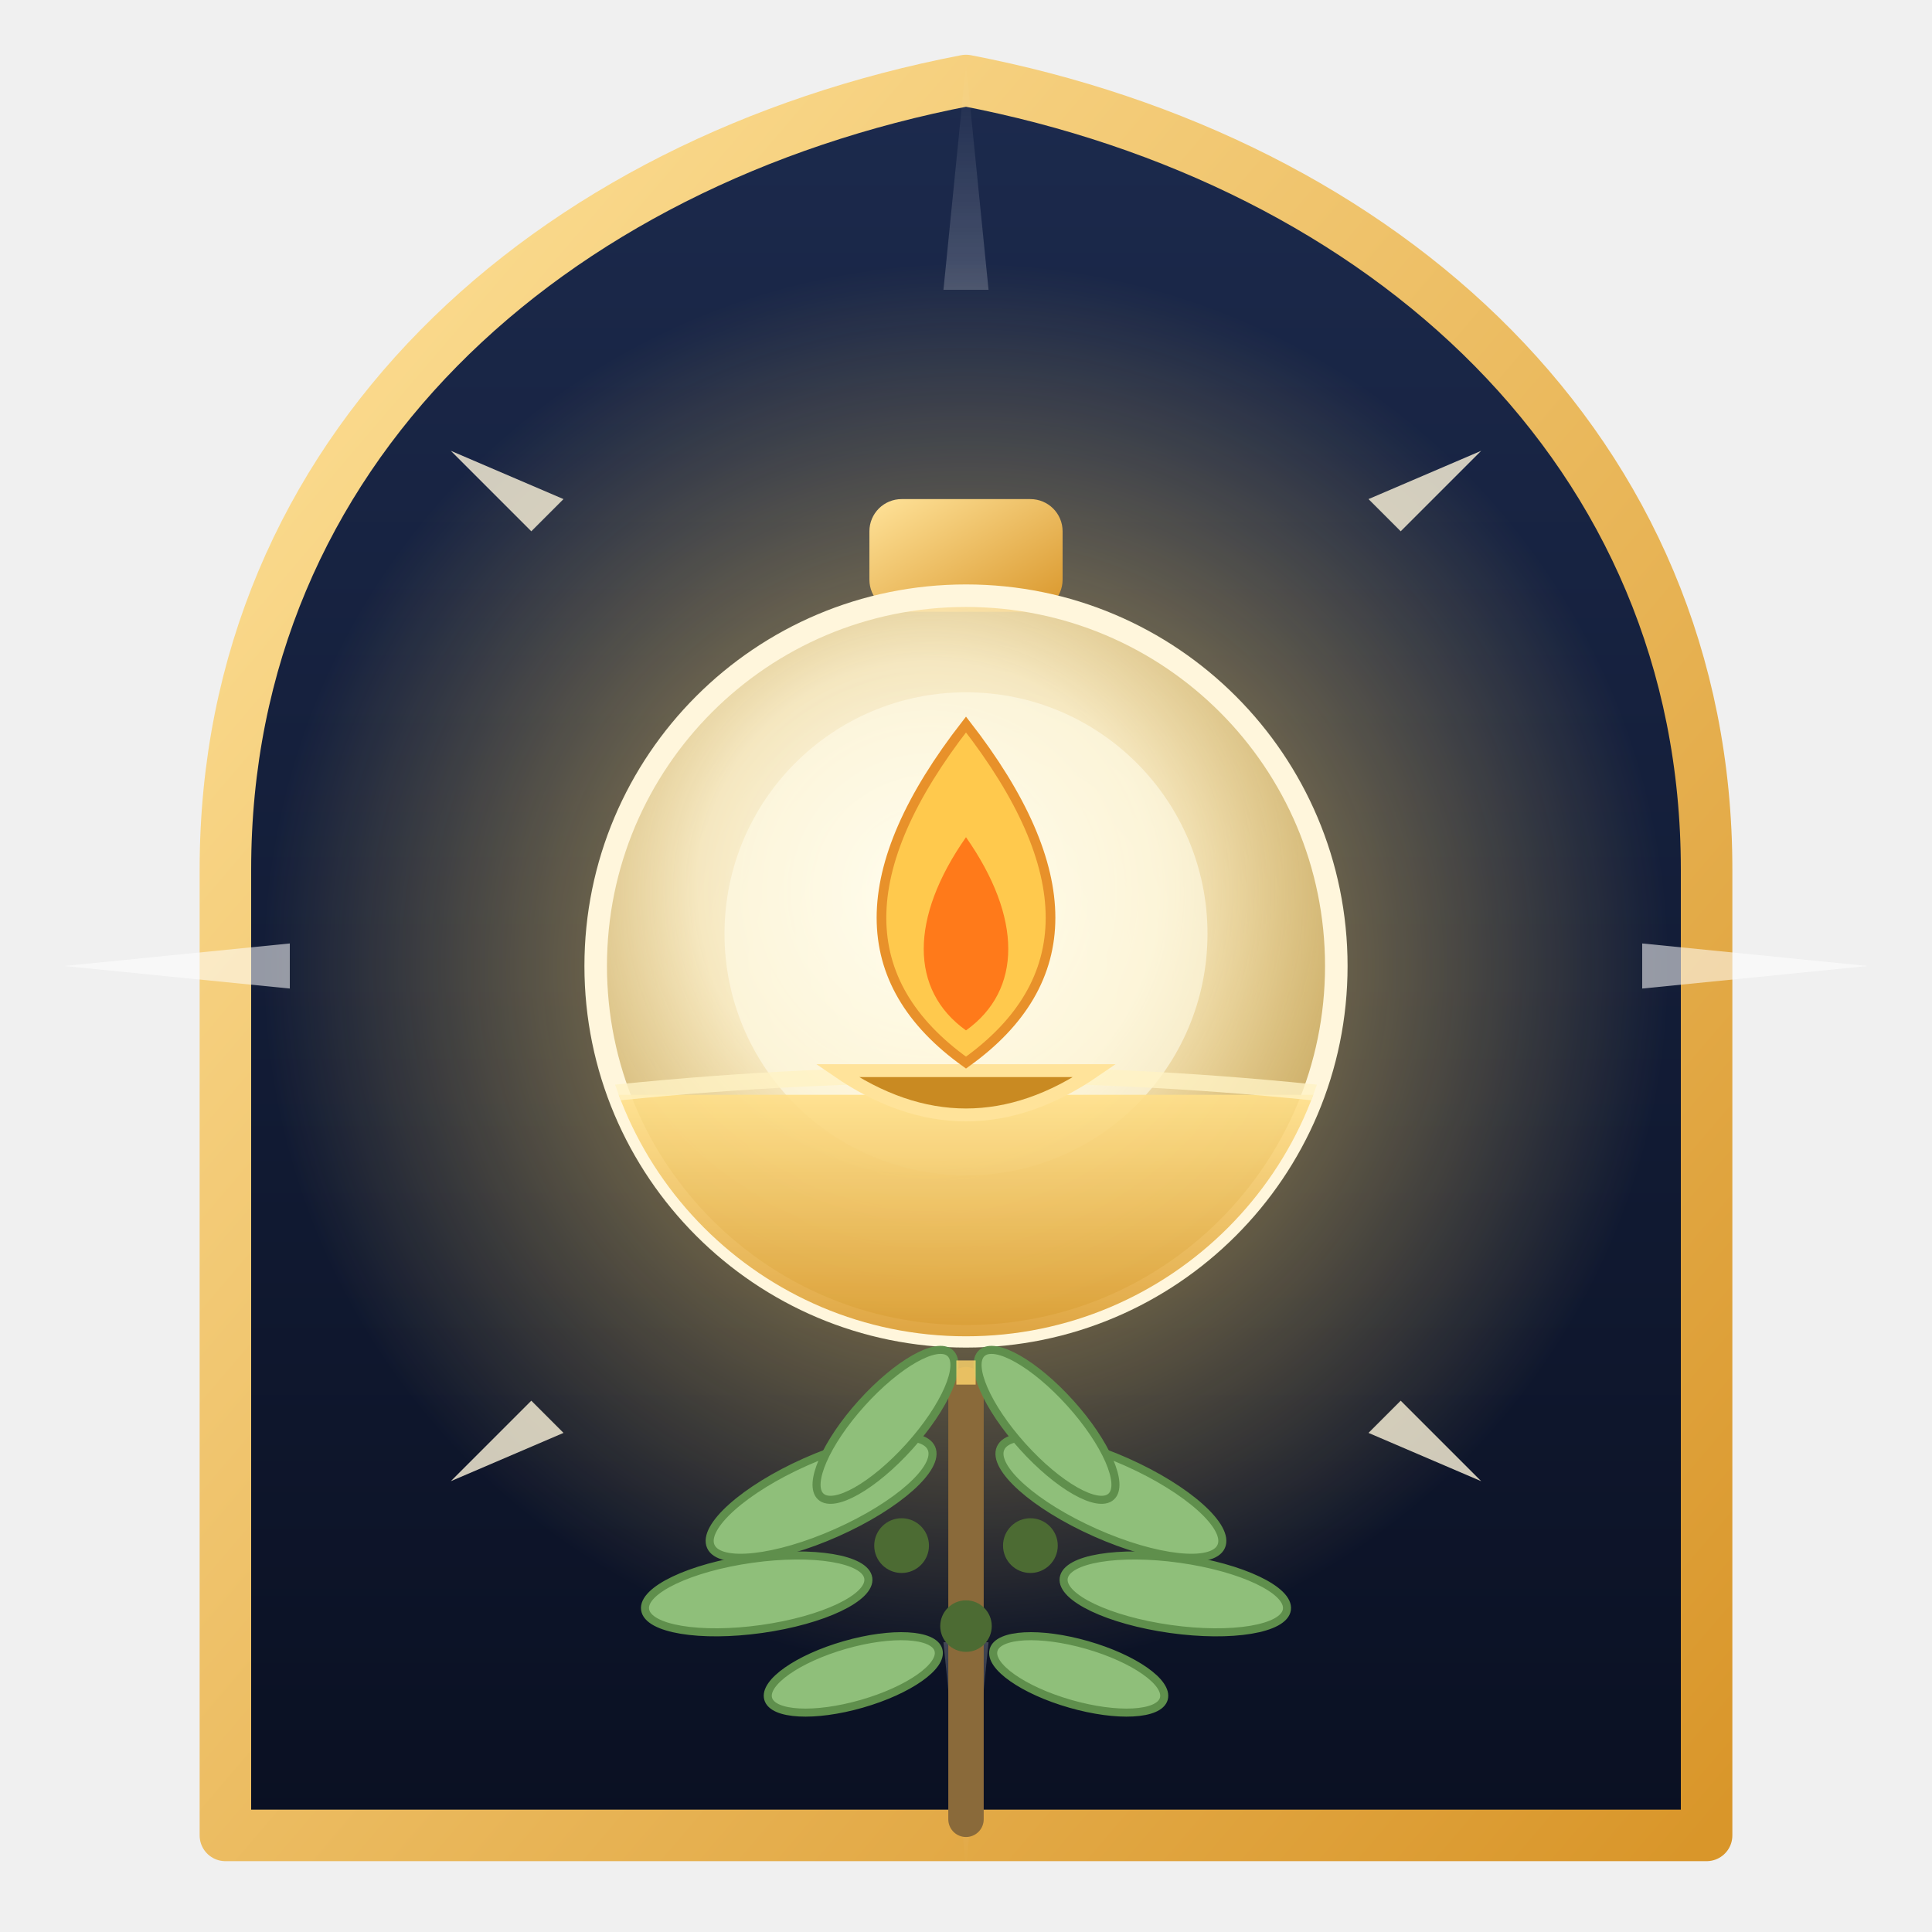
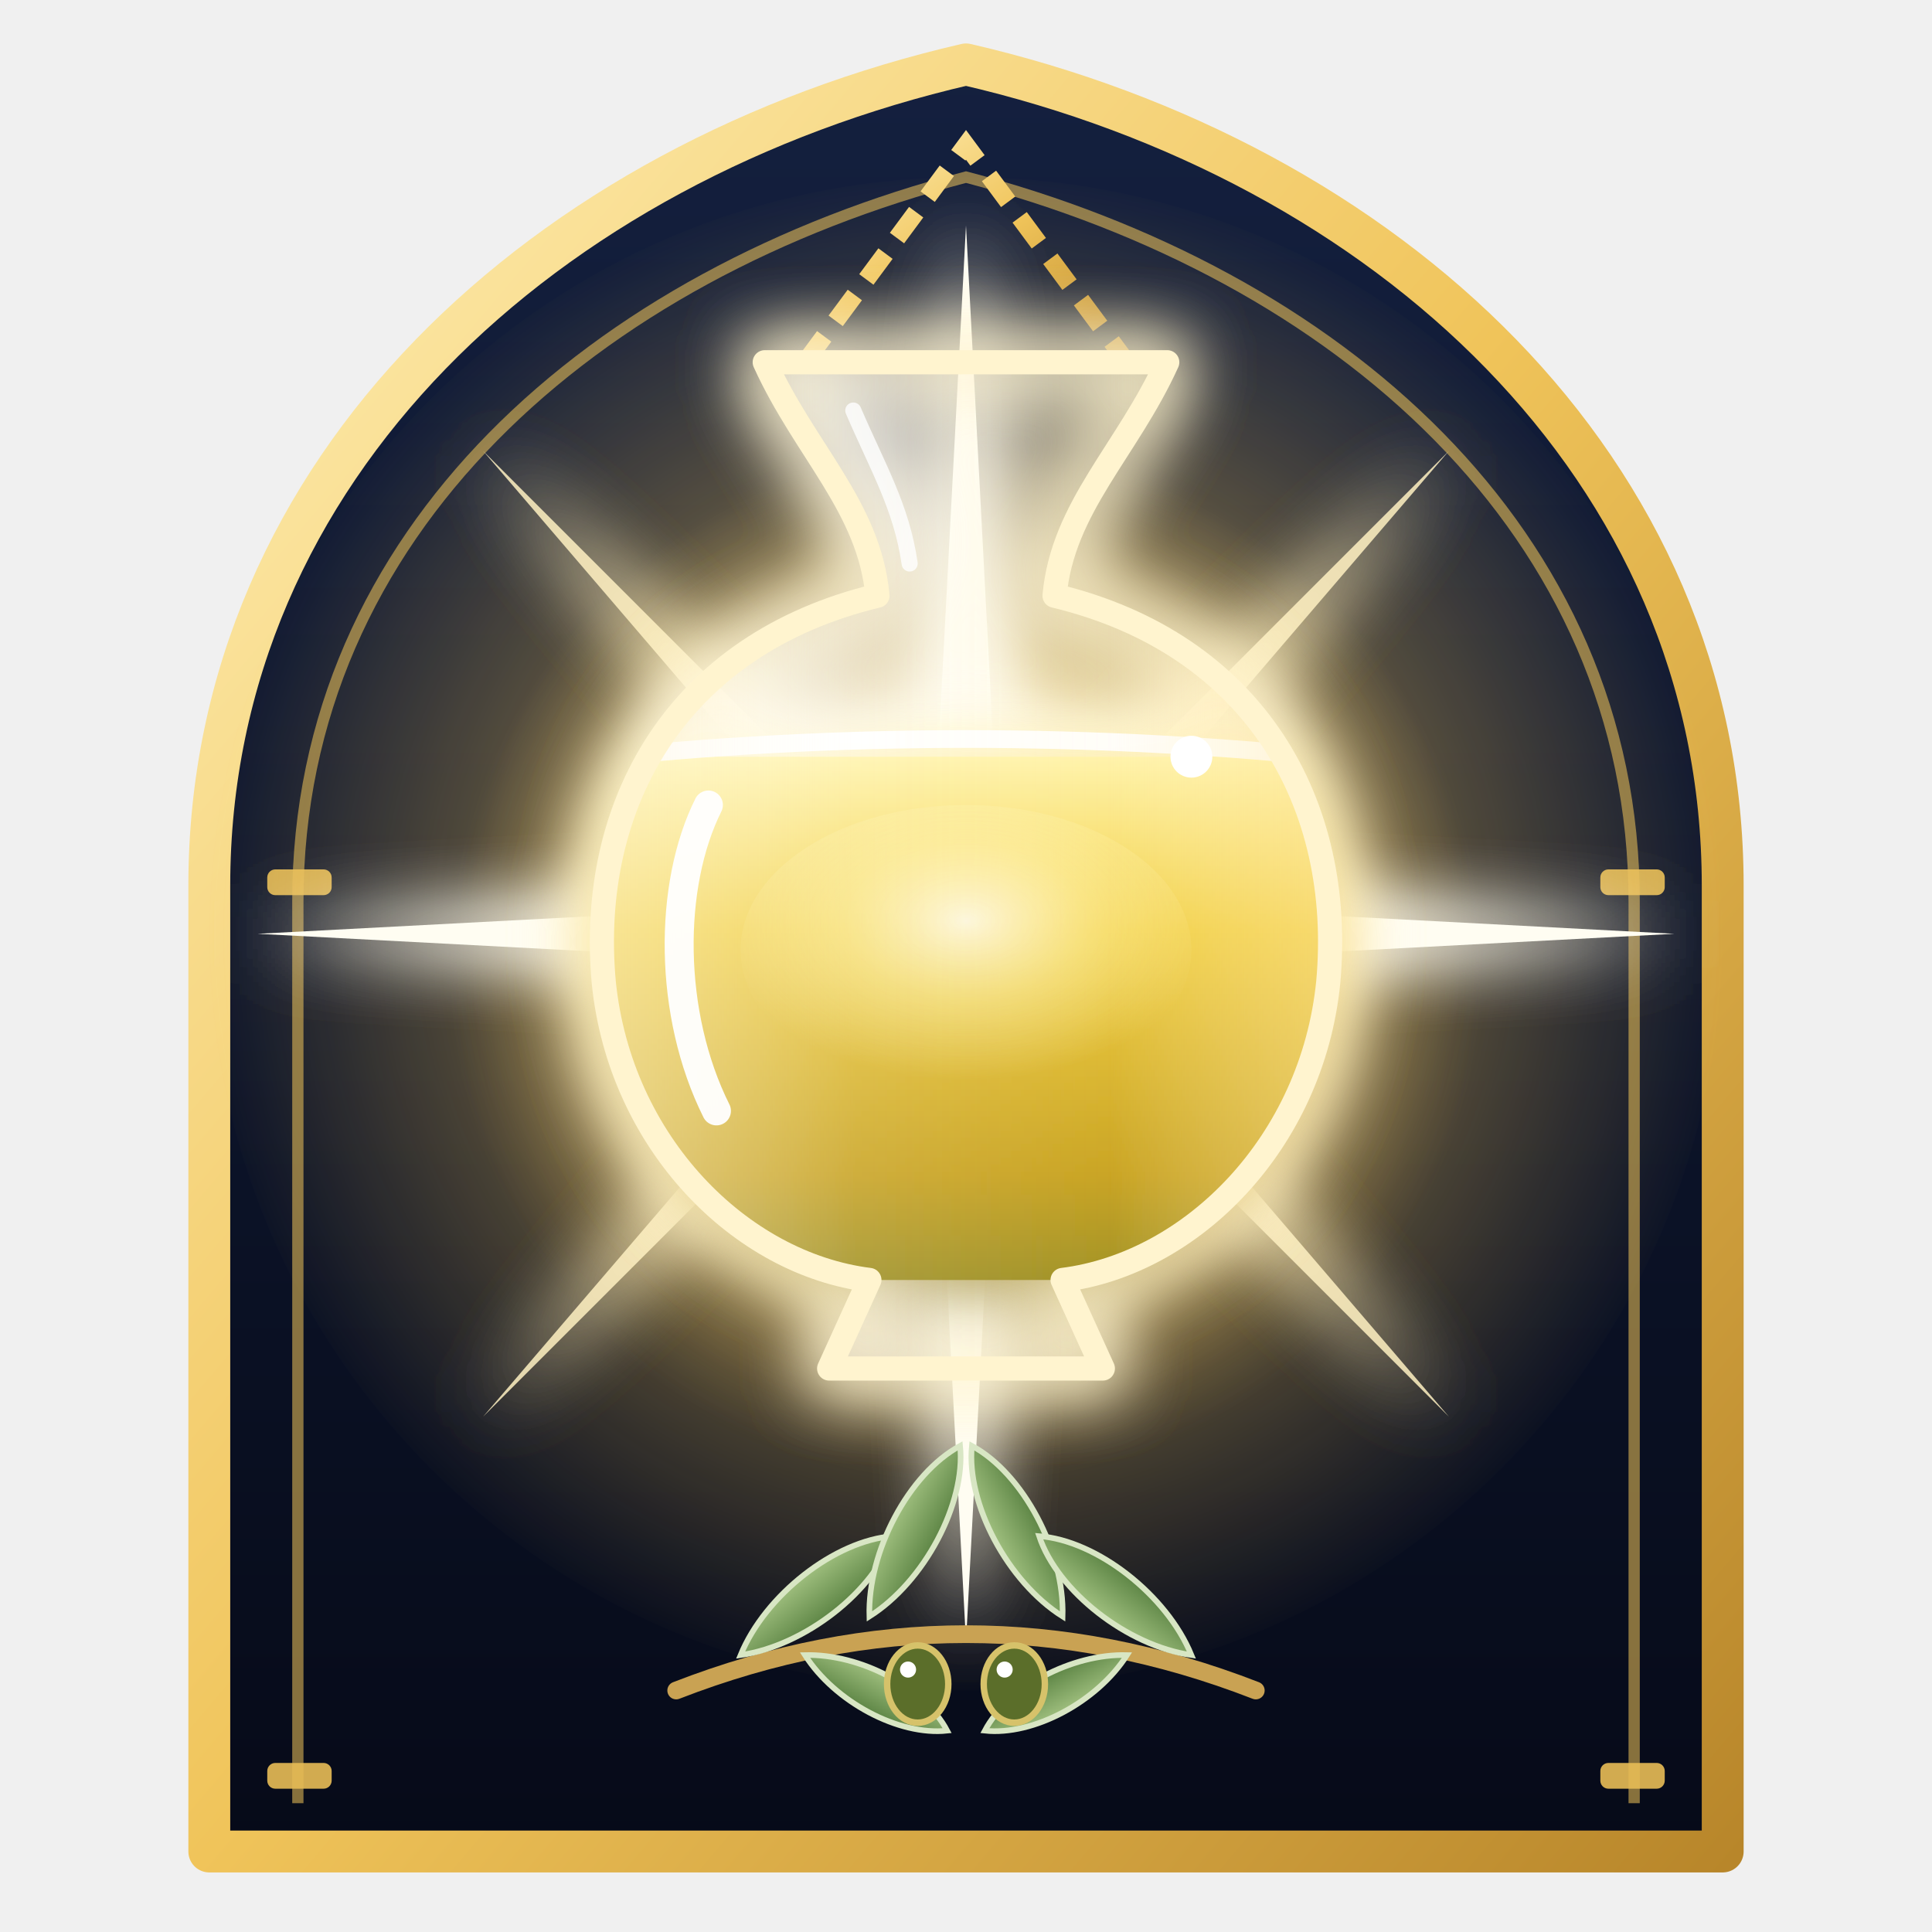
- <svg xmlns="http://www.w3.org/2000/svg" class="lamp lmp1" viewBox="0 0 120 120" width="120" height="120" role="img" aria-label="Mishkat — light upon light (24:35)">
+ <svg xmlns="http://www.w3.org/2000/svg" class="lamp lmp2" viewBox="0 0 120 120" width="120" height="120" role="img" aria-label="Mishkat — light upon light (24:35)">
  <defs>
-     <radialGradient id="lmp1h" cx="50%" cy="50%" r="50%">
-       <stop offset="0" stop-color="#fff3c4" stop-opacity=".95" />
-       <stop offset=".45" stop-color="#ffd66b" stop-opacity=".42" />
-       <stop offset="1" stop-color="#ffd66b" stop-opacity="0" />
+     <radialGradient id="lmp2h" cx="50%" cy="50%" r="50%">
+       <stop offset="0" stop-color="#fffbe6" stop-opacity="1" />
+       <stop offset=".3" stop-color="#ffe9a3" stop-opacity=".75" />
+       <stop offset=".65" stop-color="#ffcf5c" stop-opacity=".28" />
+       <stop offset="1" stop-color="#ffcf5c" stop-opacity="0" />
    </radialGradient>
-     <radialGradient id="lmp1s" cx="45%" cy="40%" r="62%">
-       <stop offset="0" stop-color="#fffef6" />
-       <stop offset=".5" stop-color="#fff1c9" stop-opacity=".92" />
-       <stop offset="1" stop-color="#f2c96a" stop-opacity=".7" />
+     <radialGradient id="lmp2k" cx="50%" cy="50%" r="50%">
+       <stop offset="0" stop-color="#ffffff" />
+       <stop offset=".35" stop-color="#fff6d2" stop-opacity=".9" />
+       <stop offset="1" stop-color="#fff6d2" stop-opacity="0" />
    </radialGradient>
-     <linearGradient id="lmp1o" x1="0" y1="0" x2="0" y2="1">
-       <stop offset="0" stop-color="#ffe08a" />
-       <stop offset="1" stop-color="#d48f1f" />
+     <linearGradient id="lmp2v" x1="0" y1="0" x2="1" y2="0">
+       <stop offset="0" stop-color="#fff8e0" stop-opacity=".55" />
+       <stop offset=".35" stop-color="#ffffff" stop-opacity=".18" />
+       <stop offset=".7" stop-color="#fff3cc" stop-opacity=".1" />
+       <stop offset="1" stop-color="#ffe7a6" stop-opacity=".5" />
    </linearGradient>
-     <linearGradient id="lmp1g" x1="0" y1="0" x2="1" y2="1">
-       <stop offset="0" stop-color="#ffe39a" />
-       <stop offset="1" stop-color="#d9962a" />
+     <linearGradient id="lmp2o" x1="0" y1="0" x2="0" y2="1">
+       <stop offset="0" stop-color="#fff3a8" />
+       <stop offset=".3" stop-color="#f0cc36" />
+       <stop offset=".72" stop-color="#c49c12" />
+       <stop offset="1" stop-color="#7f7d16" />
    </linearGradient>
-     <linearGradient id="lmp1n" x1="0" y1="0" x2="0" y2="1">
-       <stop offset="0" stop-color="#1c2a4d" />
-       <stop offset="1" stop-color="#0a1022" />
+     <radialGradient id="lmp2c" cx="50%" cy="40%" r="55%">
+       <stop offset="0" stop-color="#ffffff" stop-opacity=".95" />
+       <stop offset=".5" stop-color="#fff4b0" stop-opacity=".55" />
+       <stop offset="1" stop-color="#fff4b0" stop-opacity="0" />
+     </radialGradient>
+     <linearGradient id="lmp2g" x1="0" y1="0" x2="1" y2="1">
+       <stop offset="0" stop-color="#fff0b8" />
+       <stop offset=".5" stop-color="#f0c45a" />
+       <stop offset="1" stop-color="#b8862a" />
    </linearGradient>
-     <linearGradient id="lmp1r" x1="0" y1="0" x2="0" y2="1">
-       <stop offset="0" stop-color="#fff" stop-opacity="0" />
-       <stop offset=".5" stop-color="#fff" stop-opacity=".95" />
-       <stop offset="1" stop-color="#fff" stop-opacity="0" />
+     <linearGradient id="lmp2n" x1="0" y1="0" x2="0" y2="1">
+       <stop offset="0" stop-color="#14203f" />
+       <stop offset="1" stop-color="#060a18" />
    </linearGradient>
-     <clipPath id="lmp1c">
-       <circle cx="60" cy="60" r="23" />
+     <linearGradient id="lmp2l" x1="0" y1="0" x2="0" y2="1">
+       <stop offset="0" stop-color="#9fbf7e" />
+       <stop offset="1" stop-color="#5d8545" />
+     </linearGradient>
+     <filter id="lmp2f" x="-60%" y="-60%" width="220%" height="220%">
+       <feGaussianBlur stdDeviation="2.2" result="b" />
+       <feMerge>
+         <feMergeNode in="b" />
+         <feMergeNode in="b" />
+         <feMergeNode in="b" />
+         <feMergeNode in="SourceGraphic" />
+       </feMerge>
+     </filter>
+     <clipPath id="lmp2b">
+       <path d="M54.5 37 C42 40 36.5 50 37.5 61 C38.5 71 46 78.5 54 79.5 L66 79.5 C74 78.5 81.5 71 82.5 61 C83.5 50 78 40 65.5 37 Z" />
    </clipPath>
  </defs>
  <style>
-     .lmp1 .l1{animation:lmp1a 4.8s ease-in-out infinite}
-     .lmp1 .l2{animation:lmp1a 4.8s ease-in-out infinite .8s}
-     .lmp1 .l3{animation:lmp1a 4.8s ease-in-out infinite 1.6s}
-     .lmp1 .glint{animation:lmp1g 3.2s ease-in-out infinite;transform-origin:60px 60px}
-     .lmp1 .flame{animation:lmp1f 1.6s ease-in-out infinite alternate;transform-origin:60px 64px}
-     @keyframes lmp1a{0%,100%{opacity:.45}40%{opacity:1}65%{opacity:.8}}
-     @keyframes lmp1g{0%,100%{opacity:.55;transform:scale(.94)}50%{opacity:1;transform:scale(1.04)}}
-     @keyframes lmp1f{from{transform:scale(.93,1)}to{transform:scale(1.06,1.09)}}
-     @media (prefers-reduced-motion:reduce){.lmp1 *{animation:none!important}}</style>
-   <path d="M14 114 V54 C14 28 34 10 60 5 C86 10 106 28 106 54 V114 Z" fill="url(#lmp1n)" stroke="url(#lmp1g)" stroke-width="3.2" stroke-linejoin="round" />
-   <circle class="l3" cx="60" cy="60" r="44" fill="url(#lmp1h)" />
-   <path d="M60 9 V31" stroke="url(#lmp1g)" stroke-width="1.6" stroke-dasharray="2.2 1.4" />
-   <g class="glint">
-     <path d="M58.6 18 L60 4 L61.4 18 Z M58.6 102 L60 116 L61.4 102 Z" fill="url(#lmp1r)" opacity=".85" />
-     <path d="M18 58.6 L4 60 L18 61.4 Z M102 58.6 L116 60 L102 61.4 Z" fill="#fff" opacity=".55" />
-     <path d="M33 33 L28 28 L35 31 Z M87 33 L92 28 L85 31 Z M33 87 L28 92 L35 89 Z M87 87 L92 92 L85 89 Z" fill="#fff6dc" opacity=".8" />
+     .lmp2 .h1{animation:lmp2a 4.6s ease-in-out infinite}
+     .lmp2 .h2{animation:lmp2a 4.6s ease-in-out infinite 1.5s}
+     .lmp2 .oil{animation:lmp2a 3.2s ease-in-out infinite .6s}
+     .lmp2 .star{animation:lmp2s 3.6s ease-in-out infinite;transform-origin:60px 58px}
+     @keyframes lmp2a{0%,100%{opacity:.7}50%{opacity:1}}
+     @keyframes lmp2s{0%,100%{opacity:.75;transform:scale(.95) rotate(0)}50%{opacity:1;transform:scale(1.05) rotate(4deg)}}
+     @media (prefers-reduced-motion:reduce){.lmp2 *{animation:none!important}}</style>
+   <path d="M13 115 V55 C13 29 34 10 60 4 C86 10 107 29 107 55 V115 Z" fill="url(#lmp2n)" stroke="url(#lmp2g)" stroke-width="2.6" stroke-linejoin="round" />
+   <path d="M18.5 112 V56 C18.5 33 37 17 60 11 C83 17 101.5 33 101.5 56 V112" fill="none" stroke="#f0c45a" stroke-width=".7" opacity=".55" />
+   <g fill="#e8bd55" opacity=".9">
+     <rect x="16.6" y="54" width="4" height="1.6" rx=".5" />
+     <rect x="99.4" y="54" width="4" height="1.6" rx=".5" />
+     <rect x="16.6" y="109.5" width="4" height="1.6" rx=".5" />
+     <rect x="99.4" y="109.5" width="4" height="1.6" rx=".5" />
  </g>
-   <rect x="54" y="31" width="12" height="7" rx="2" fill="url(#lmp1g)" />
-   <circle cx="60" cy="60" r="23" fill="url(#lmp1s)" stroke="#fff6dc" stroke-width="1.4" />
-   <circle class="l1" cx="60" cy="58" r="15" fill="#fffbe8" opacity=".6" />
-   <g clip-path="url(#lmp1c)">
-     <rect class="l2" x="36" y="68" width="48" height="18" fill="url(#lmp1o)" opacity=".9" />
-     <path d="M37 68 Q60 65.5 83 68" stroke="#fff3c4" stroke-width="1" fill="none" opacity=".8" />
+   <path d="M14.5 113.5 H105.5" stroke="url(#lmp2g)" stroke-width="1" opacity=".8" />
+   <circle class="h1" cx="60" cy="58" r="47" fill="url(#lmp2h)" />
+   <circle class="h2" cx="60" cy="60" r="32" fill="url(#lmp2h)" />
+   <circle cx="60" cy="62" r="20" fill="url(#lmp2k)" />
+   <g class="star" filter="url(#lmp2f)">
+     <path d="M60 14 L62 52 L60 58 L58 52 Z M60 102 L58 64 L60 58 L62 64 Z M16 58 L54 56 L60 58 L54 60 Z M104 58 L66 60 L60 58 L66 56 Z" fill="#fffdf2" />
+     <path d="M30 28 L56 54 L60 58 L54 56 Z M90 28 L64 54 L60 58 L66 56 Z M30 88 L56 62 L60 58 L54 60 Z M90 88 L64 62 L60 58 L66 60 Z" fill="#fff1c2" opacity=".85" />
  </g>
-   <path d="M52 66.5 Q60 72 68 66.5 Z" fill="#c98a22" stroke="#ffe39a" stroke-width=".8" />
-   <g class="flames">
-     <path class="flame" d="M60 45 C67 54 67 61 60 66 C53 61 53 54 60 45 Z" fill="#ffc94d" stroke="#e8912a" stroke-width=".6" />
-     <path class="flame" d="M60 52 C63.5 57 63.5 61.5 60 64 C56.5 61.5 56.5 57 60 52 Z" fill="#ff7a1a" />
+   <path d="M50 22.5 L60 9 L70 22.5" fill="none" stroke="url(#lmp2g)" stroke-width="1.1" stroke-dasharray="2 1.2" />
+   <g filter="url(#lmp2f)">
+     <g clip-path="url(#lmp2b)">
+       <rect class="oil" x="34" y="47" width="52" height="36" fill="url(#lmp2o)" />
+       <ellipse class="oil" cx="60" cy="59" rx="14" ry="9" fill="url(#lmp2c)" opacity=".85" />
+       <path d="M36 47.2 Q60 44.6 84 47.2" fill="none" stroke="#ffffff" stroke-width="1.1" opacity=".95" />
+     </g>
+     <path d="M47.5 22.5 H72.5 C70 28 66 31.5 65.5 37 C78 40 83.5 50 82.5 61 C81.5 71 74 78.5 66 79.5 L68.5 85 H51.5 L54 79.5 C46 78.5 38.5 71 37.5 61 C36.5 50 42 40 54.5 37 C54 31.5 50 28 47.5 22.5 Z" fill="url(#lmp2v)" stroke="#fff4cf" stroke-width="1.5" stroke-linejoin="round" />
+     <path d="M44 50 C41.5 55 41.5 63 44.5 69" fill="none" stroke="#ffffff" stroke-width="1.8" stroke-linecap="round" opacity=".95" />
+     <path d="M53 25.5 C54.5 29 56 31.5 56.5 35" fill="none" stroke="#ffffff" stroke-width="1" stroke-linecap="round" opacity=".8" />
+     <path d="M51 85 H69" stroke="url(#lmp2g)" stroke-width="1.6" stroke-linecap="round" />
+     <path d="M47 22.5 H73" stroke="url(#lmp2g)" stroke-width="1.6" stroke-linecap="round" />
  </g>
-   <path d="M60 113 V86" stroke="#8a6a3a" stroke-width="2.2" stroke-linecap="round" />
-   <g fill="#8fbf7a" stroke="#5f8f4c" stroke-width=".5">
-     <ellipse cx="51" cy="93" rx="7.5" ry="2.4" transform="rotate(-24 51 93)" />
-     <ellipse cx="69" cy="93" rx="7.5" ry="2.4" transform="rotate(24 69 93)" />
-     <ellipse cx="47" cy="99" rx="7" ry="2.2" transform="rotate(-8 47 99)" />
-     <ellipse cx="73" cy="99" rx="7" ry="2.2" transform="rotate(8 73 99)" />
-     <ellipse cx="55" cy="88.5" rx="6" ry="2" transform="rotate(-48 55 88.5)" />
-     <ellipse cx="65" cy="88.5" rx="6" ry="2" transform="rotate(48 65 88.5)" />
-     <ellipse cx="53" cy="104" rx="5.5" ry="1.9" transform="rotate(-16 53 104)" />
-     <ellipse cx="67" cy="104" rx="5.5" ry="1.9" transform="rotate(16 67 104)" />
+   <circle cx="74" cy="47" r="1.3" fill="#ffffff" />
+   <g transform="translate(60 101)">
+     <path d="M-18 4 Q0 -3 18 4" fill="none" stroke="#c9a253" stroke-width="1.1" stroke-linecap="round" />
+     <g fill="url(#lmp2l)" stroke="#d8e6c4" stroke-width=".35">
+       <path d="M0 0 C3.5 -2 9 -2 12 0 C9 2 3.5 2 0 0 Z" transform="translate(-14 1.8) rotate(-38)" />
+       <path d="M0 0 C3.5 -2 9 -2 12 0 C9 2 3.5 2 0 0 Z" transform="translate(-6 -.6) rotate(-62)" />
+       <path d="M0 0 C3.5 -2 9 -2 12 0 C9 2 3.5 2 0 0 Z" transform="translate(6 -.6) rotate(-118)" />
+       <path d="M0 0 C3.5 -2 9 -2 12 0 C9 2 3.5 2 0 0 Z" transform="translate(14 1.8) rotate(-142)" />
+       <path d="M0 0 C3 -1.7 7.5 -1.7 10 0 C7.5 1.7 3 1.7 0 0 Z" transform="translate(-10 1.8) rotate(28)" />
+       <path d="M0 0 C3 -1.7 7.5 -1.7 10 0 C7.5 1.7 3 1.7 0 0 Z" transform="translate(10 1.8) rotate(152)" />
+     </g>
+     <ellipse cx="-3" cy="3.6" rx="1.9" ry="2.4" fill="#5b6e2a" stroke="#d6c26a" stroke-width=".4" />
+     <ellipse cx="3" cy="3.6" rx="1.9" ry="2.4" fill="#5b6e2a" stroke="#d6c26a" stroke-width=".4" />
+     <circle cx="-3.6" cy="2.7" r=".5" fill="#fff" />
+     <circle cx="2.4" cy="2.7" r=".5" fill="#fff" />
  </g>
-   <g fill="#4c6b33">
-     <circle cx="56" cy="96" r="1.7" />
-     <circle cx="64" cy="96" r="1.7" />
-     <circle cx="60" cy="101" r="1.6" />
-   </g>
-   <path class="l2" d="M60 86 V83.2" stroke="#ffd66b" stroke-width="1.2" stroke-dasharray="1.5 1.5" opacity=".8" />
</svg>
